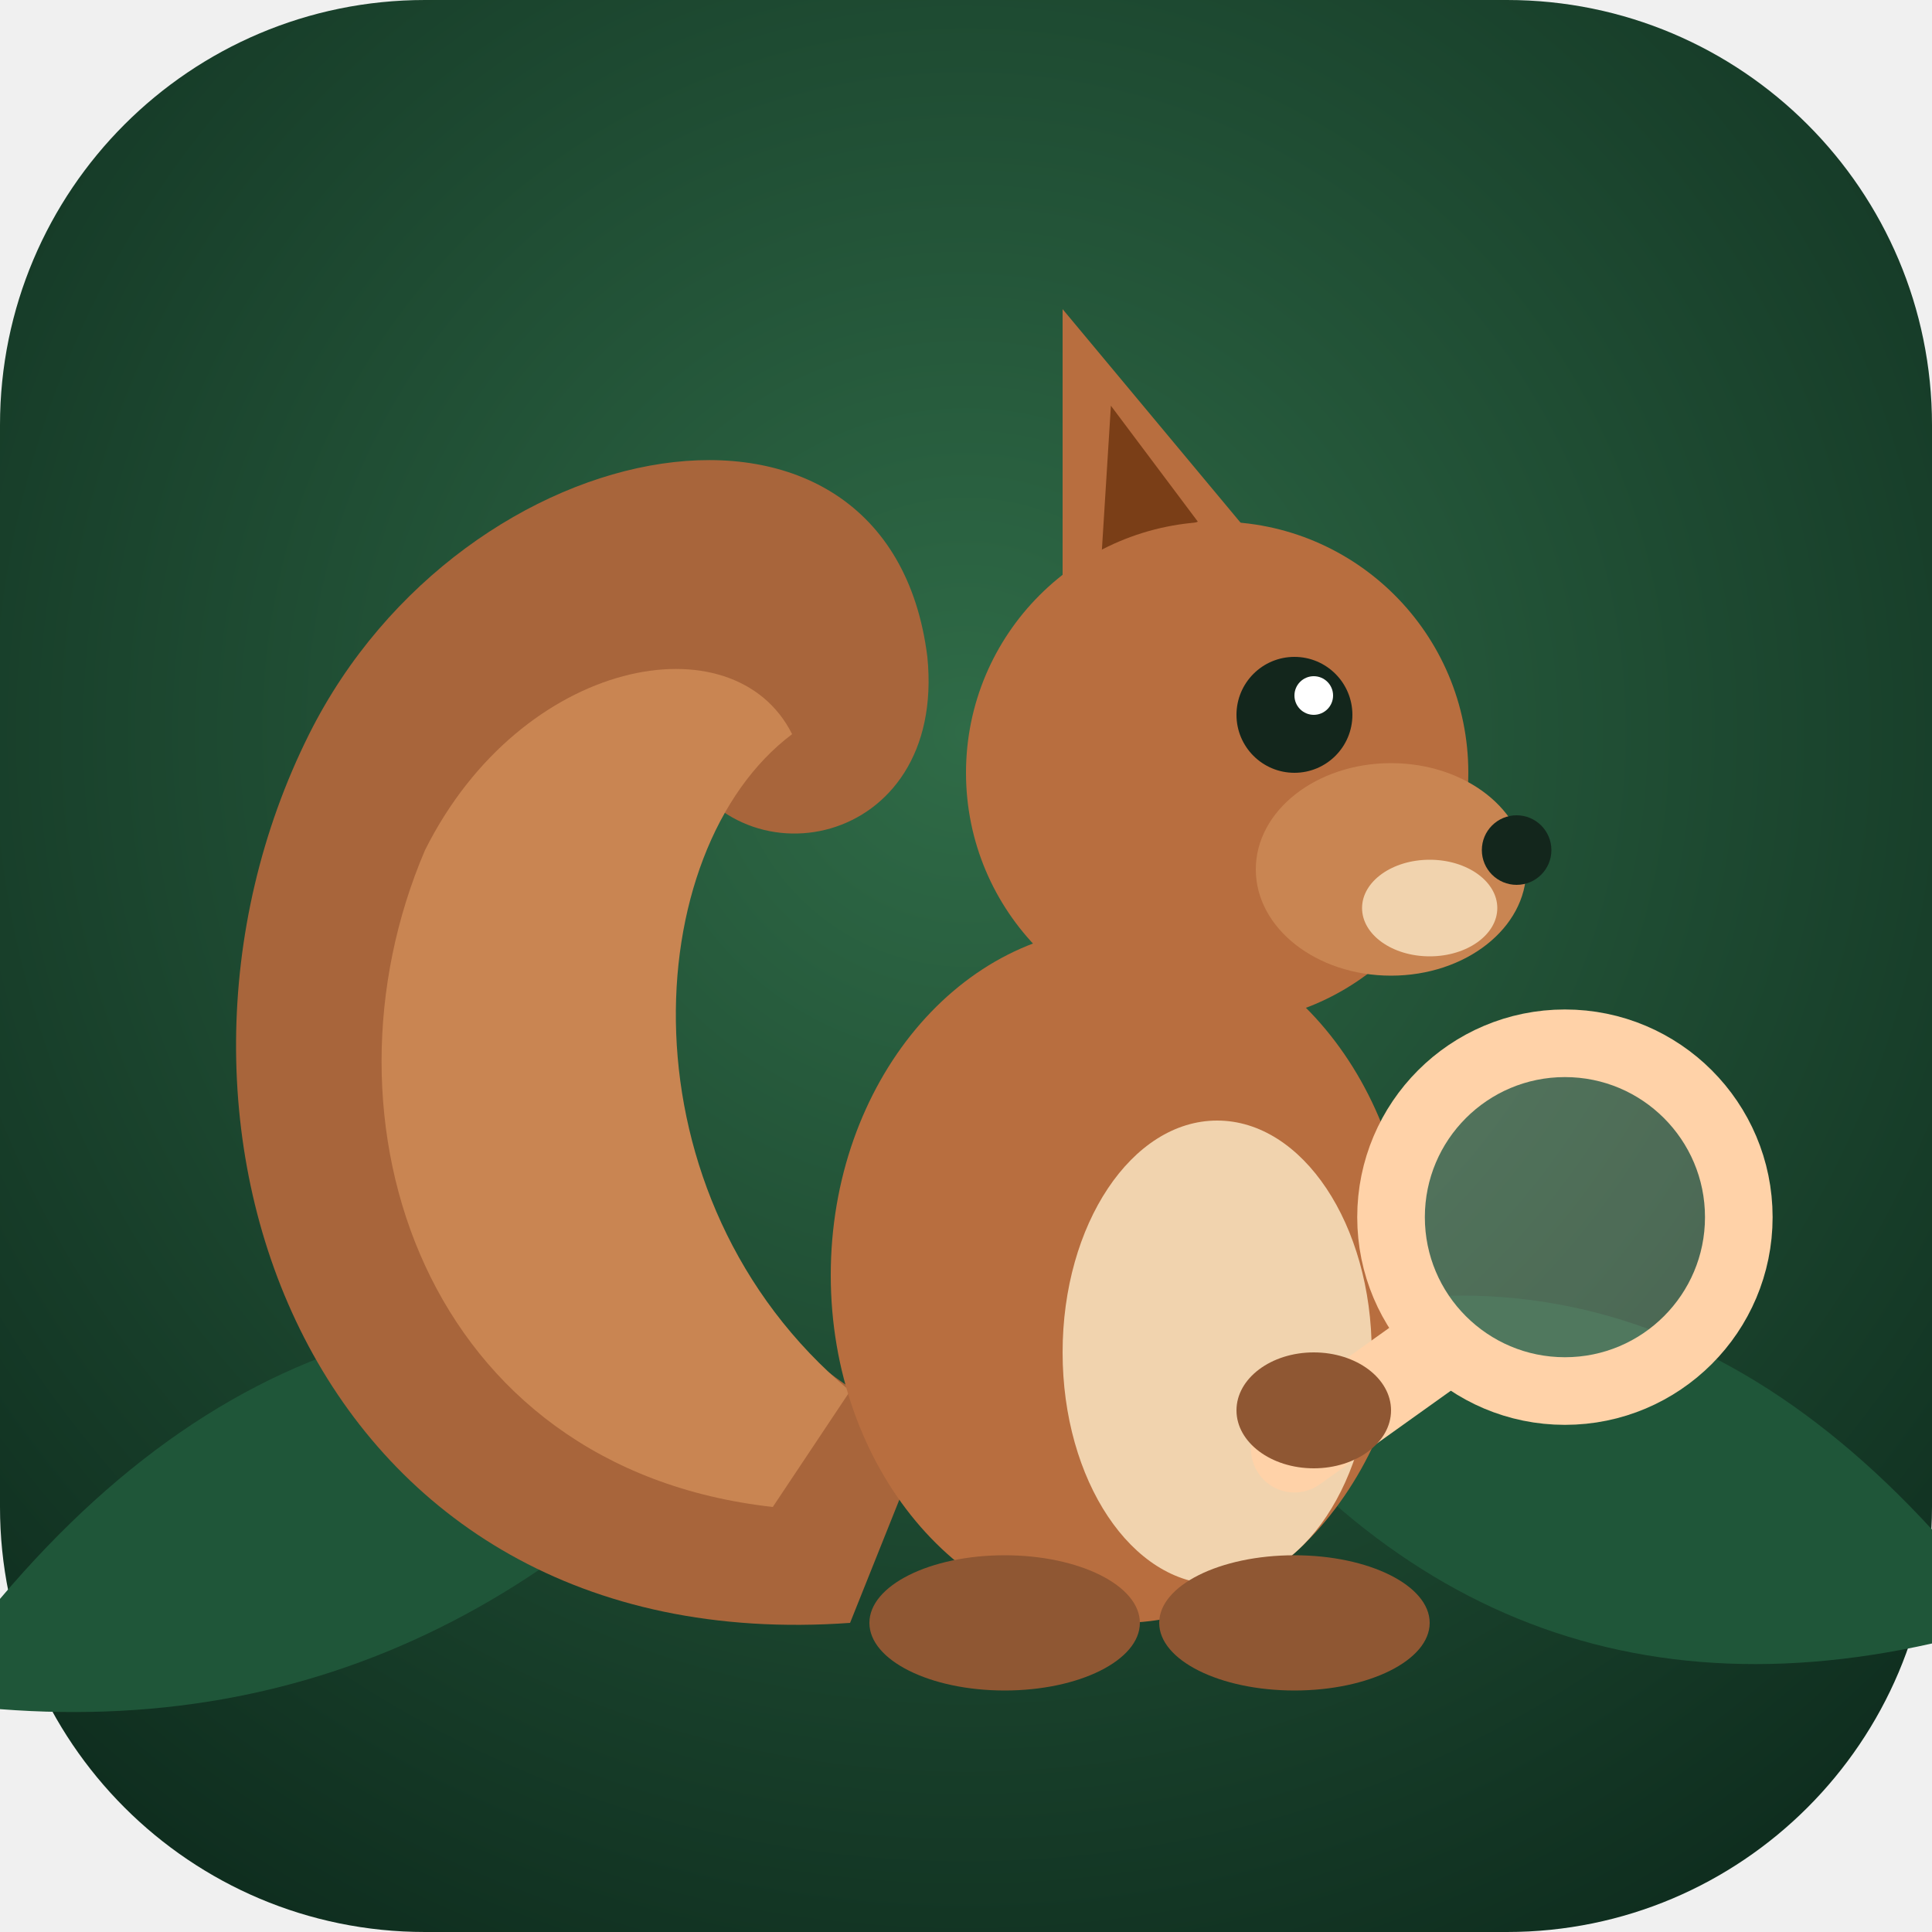
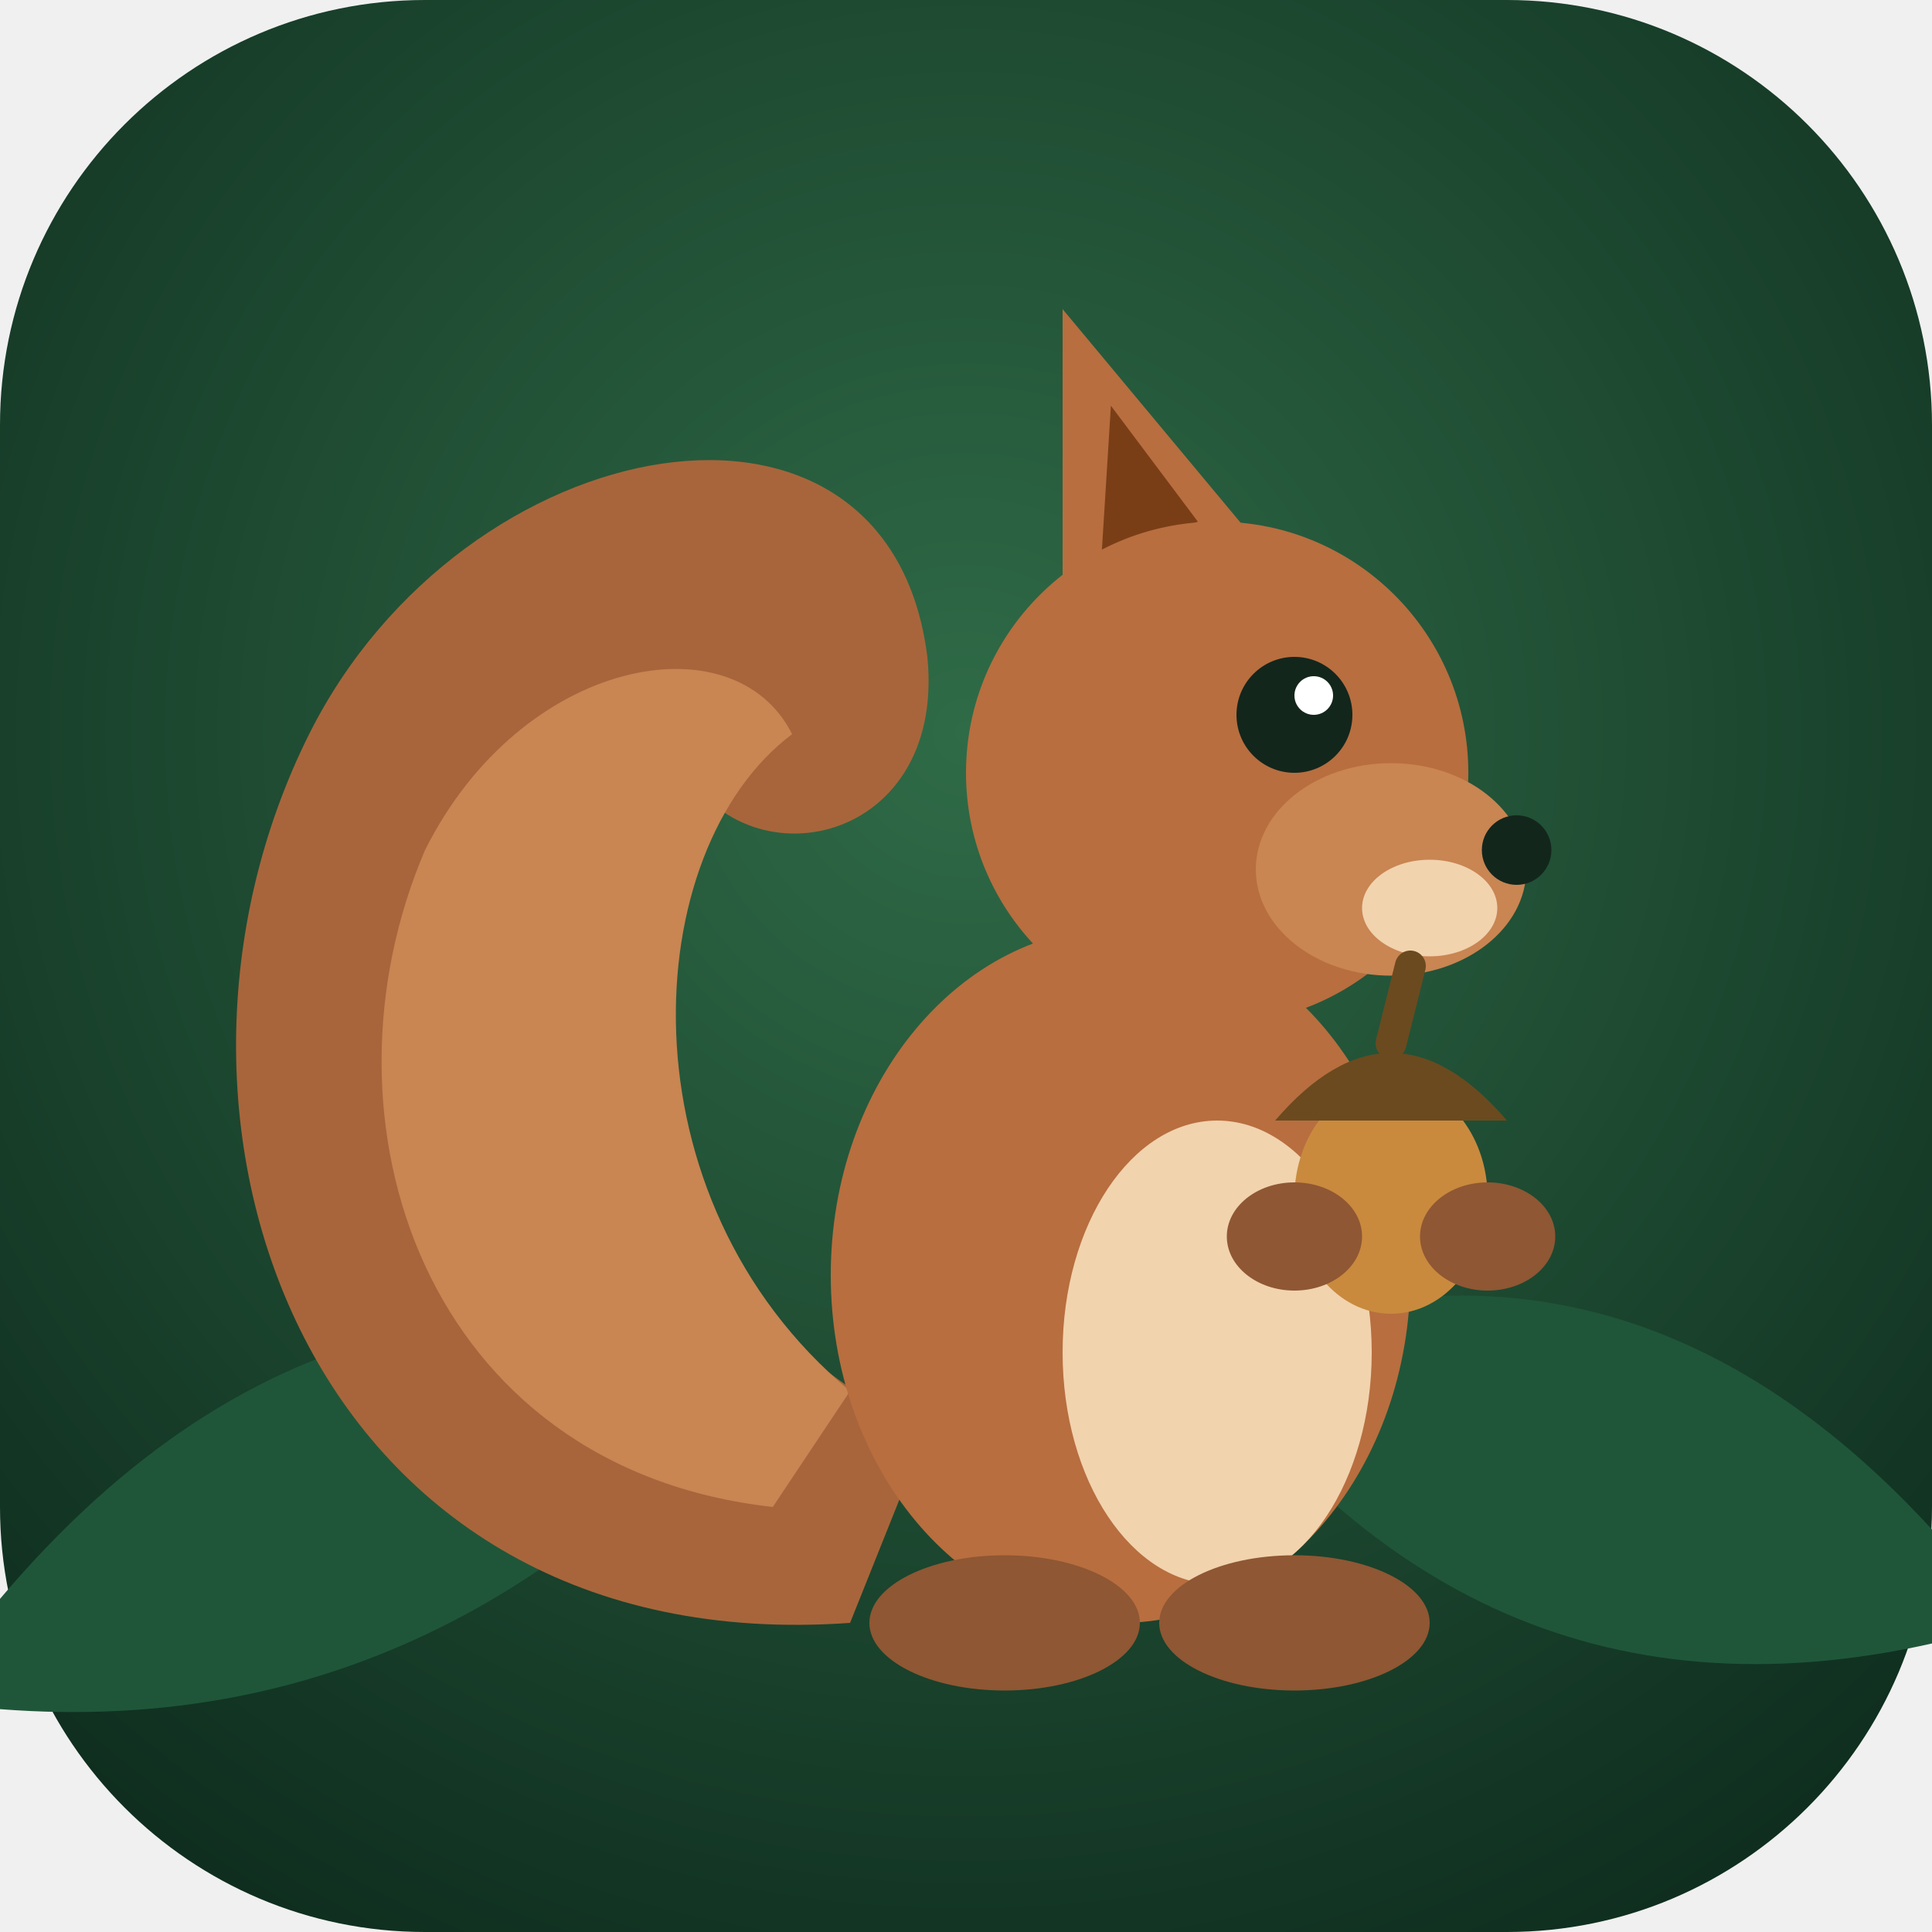
<svg xmlns="http://www.w3.org/2000/svg" width="1024" height="1024" viewBox="0 0 100 100">
  <defs>
    <radialGradient id="logoBg" cx="50%" cy="38%" r="70%">
      <stop offset="0" stop-color="#2F6B47" />
      <stop offset="1" stop-color="#0F2E1F" />
    </radialGradient>
  </defs>
  <rect x="0" y="0" width="100" height="100" rx="22" fill="url(#logoBg)" />
  <path d="M-4 88Q14 62 40 70Q22 92 -4 88Z" fill="#1F5639" />
  <path d="M104 84Q86 60 62 70Q78 92 104 84Z" fill="#1F5639" />
  <path d="M44 84C16 86 6 58 16 38C24 22 46 18 48 34C49 44 38 46 35 39C31 52 34 68 48 74Z" fill="#A8653B" />
  <path d="M40 78C22 76 16 58 22 44C27 34 38 32 41 38C33 44 32 62 44 72Z" fill="#C98552" />
  <ellipse cx="58" cy="66" rx="15" ry="18" fill="#B86E3F" />
  <ellipse cx="63" cy="70" rx="8" ry="12" fill="#F1D3AE" />
  <ellipse cx="52" cy="84" rx="7" ry="3.5" fill="#8F5733" />
  <ellipse cx="67" cy="84" rx="7" ry="3.5" fill="#8F5733" />
  <path d="M55 32L55 16L65 28Z" fill="#B86E3F" />
  <path d="M57 29L57.5 21L62 27Z" fill="#7A3E17" />
  <circle cx="63" cy="40" r="13" fill="#B86E3F" />
  <ellipse cx="72" cy="45" rx="7" ry="5.5" fill="#C98552" />
  <ellipse cx="74" cy="47" rx="3.5" ry="2.5" fill="#F1D3AE" />
  <circle cx="67" cy="37" r="3" fill="#13261C" />
  <circle cx="68" cy="36" r="1" fill="#fff" />
  <circle cx="78.5" cy="44" r="1.8" fill="#13261C" />
-   <path d="M74 70L67 75" stroke="#FFD2A8" stroke-width="4.5" stroke-linecap="round" />
-   <circle cx="81" cy="63" r="9" fill="rgba(255,243,230,0.22)" stroke="#FFD2A8" stroke-width="3.5" />
-   <ellipse cx="68" cy="73" rx="4" ry="3" fill="#8F5733" />
+   <ellipse cx="72" cy="62" rx="5" ry="6" fill="#C98A3E" />
+   <path d="M66 58Q72 51 78 58Z" fill="#6B4A1F" />
+   <path d="M72 54L73 50" stroke="#6B4A1F" stroke-width="1.6" stroke-linecap="round" />
+   <ellipse cx="67" cy="64" rx="3.5" ry="2.8" fill="#8F5733" />
+   <ellipse cx="77" cy="64" rx="3.5" ry="2.8" fill="#8F5733" />
</svg>
